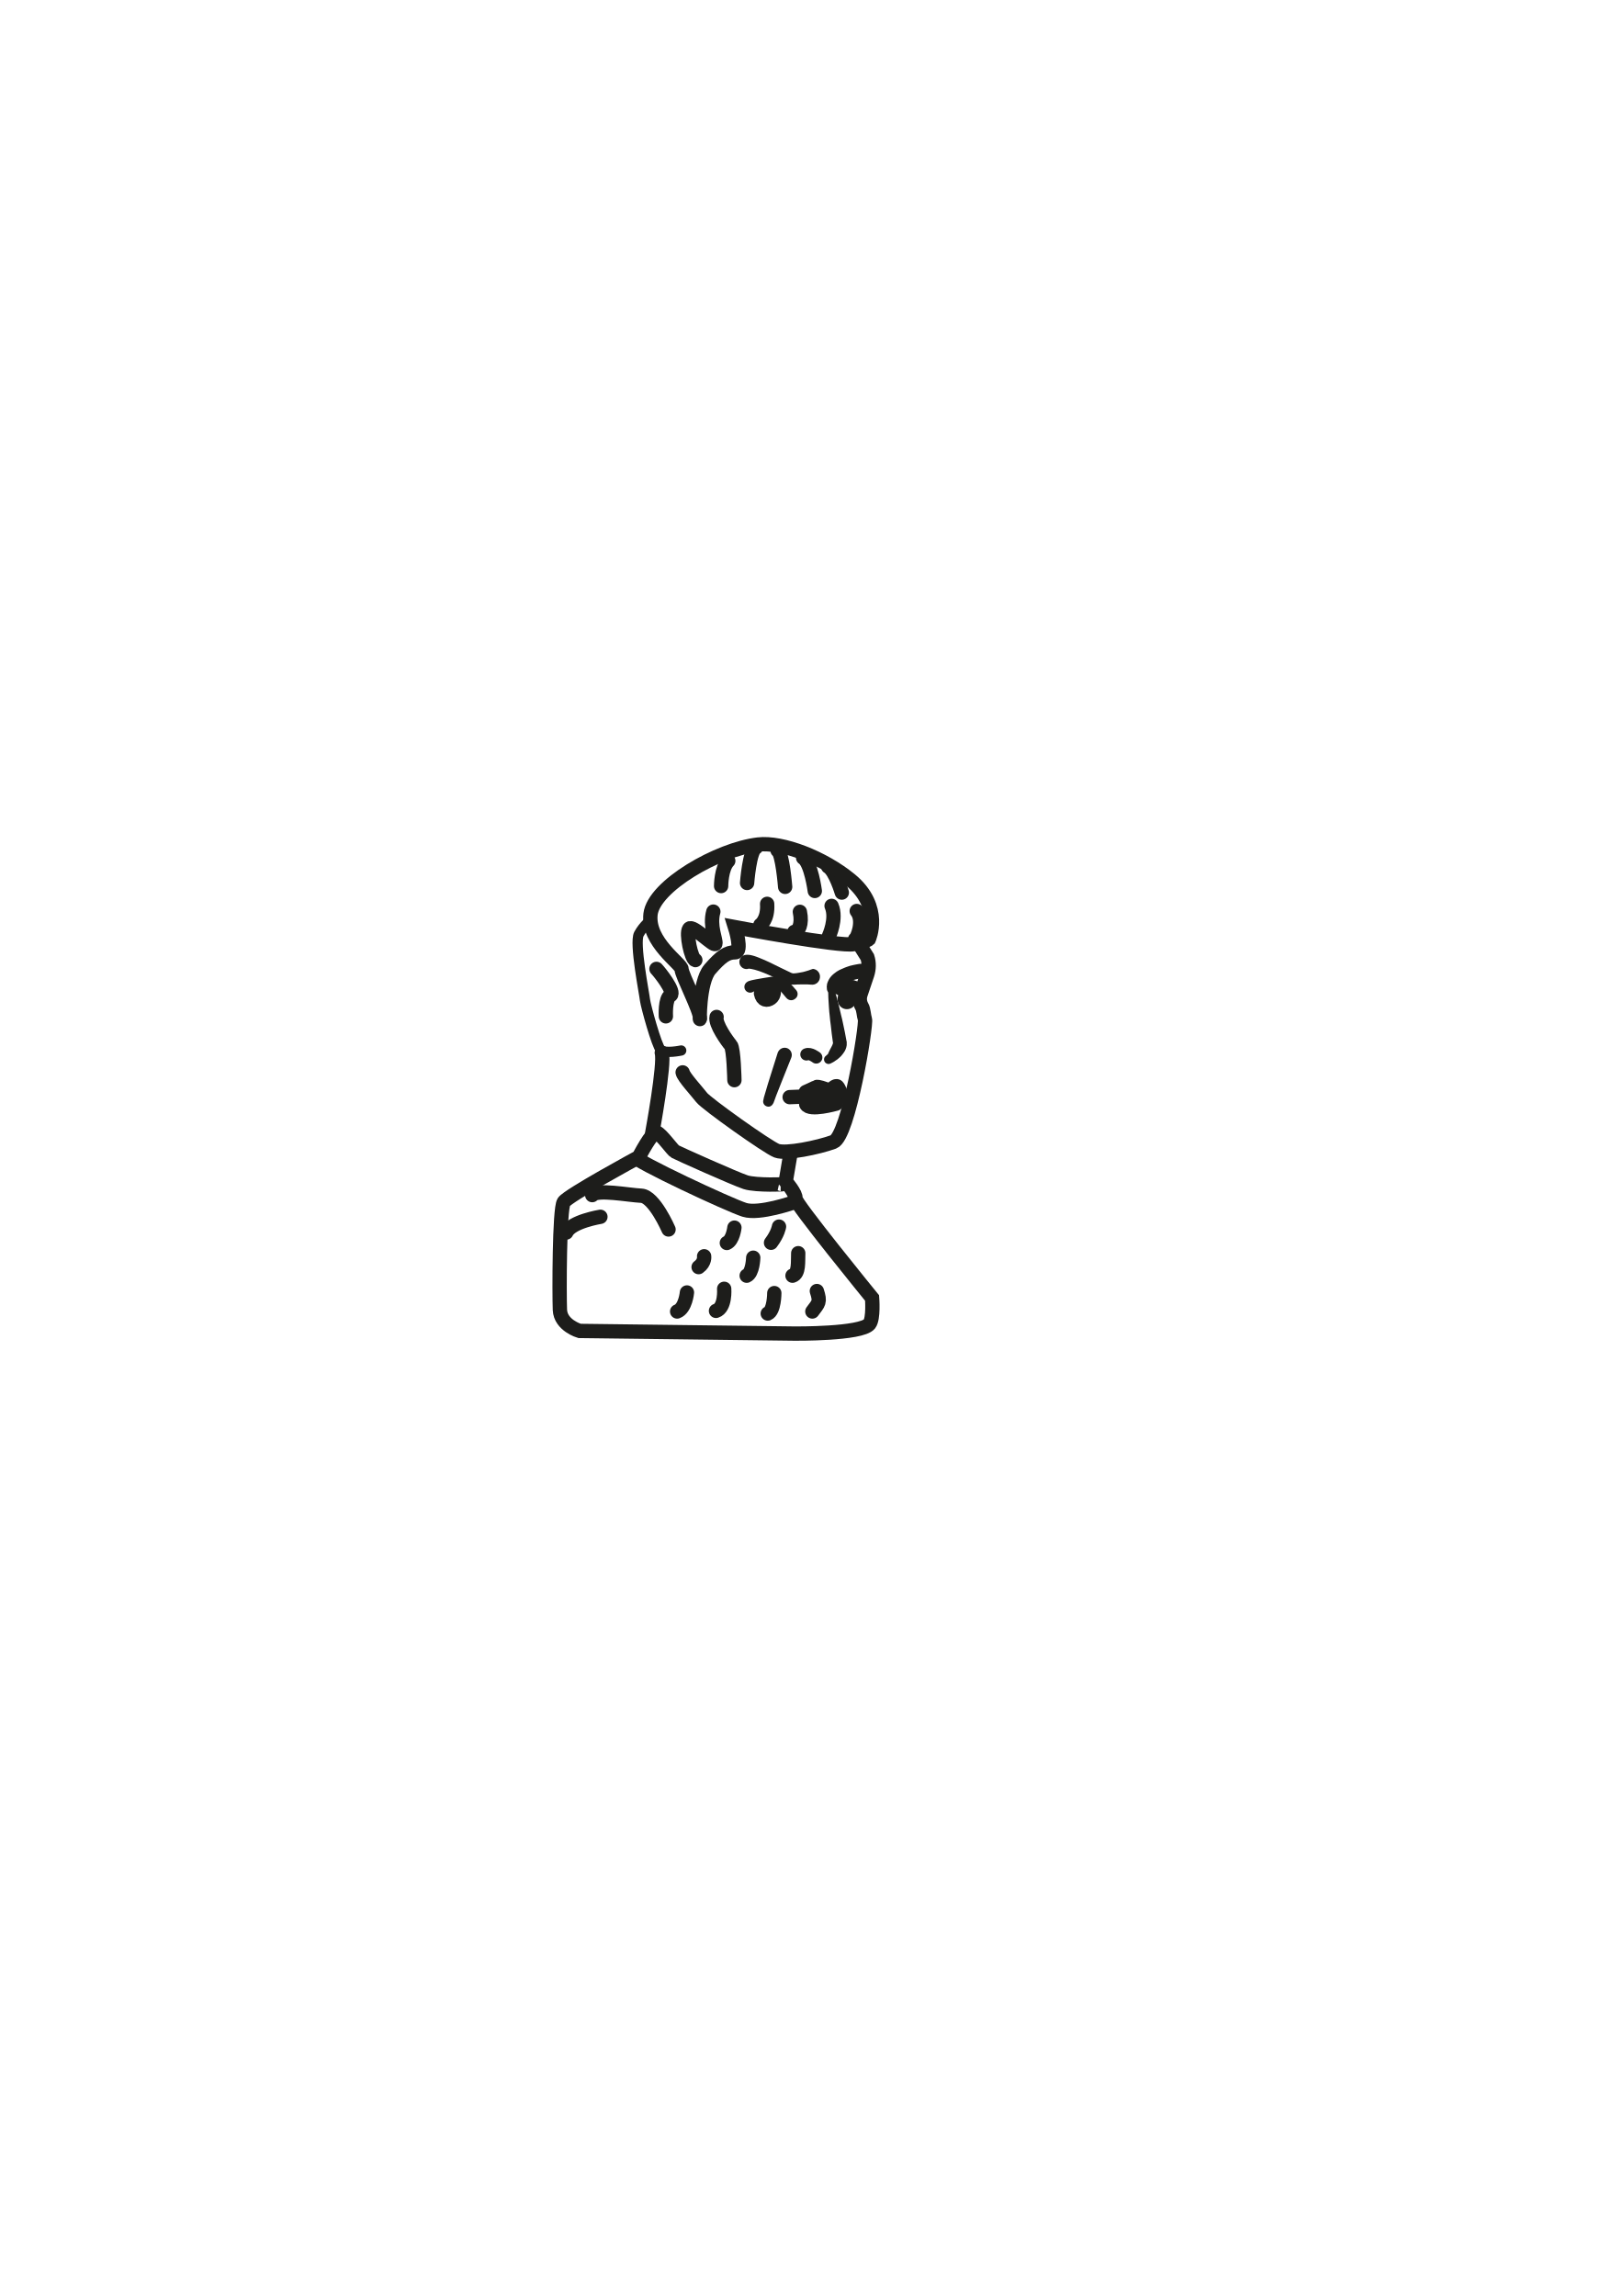
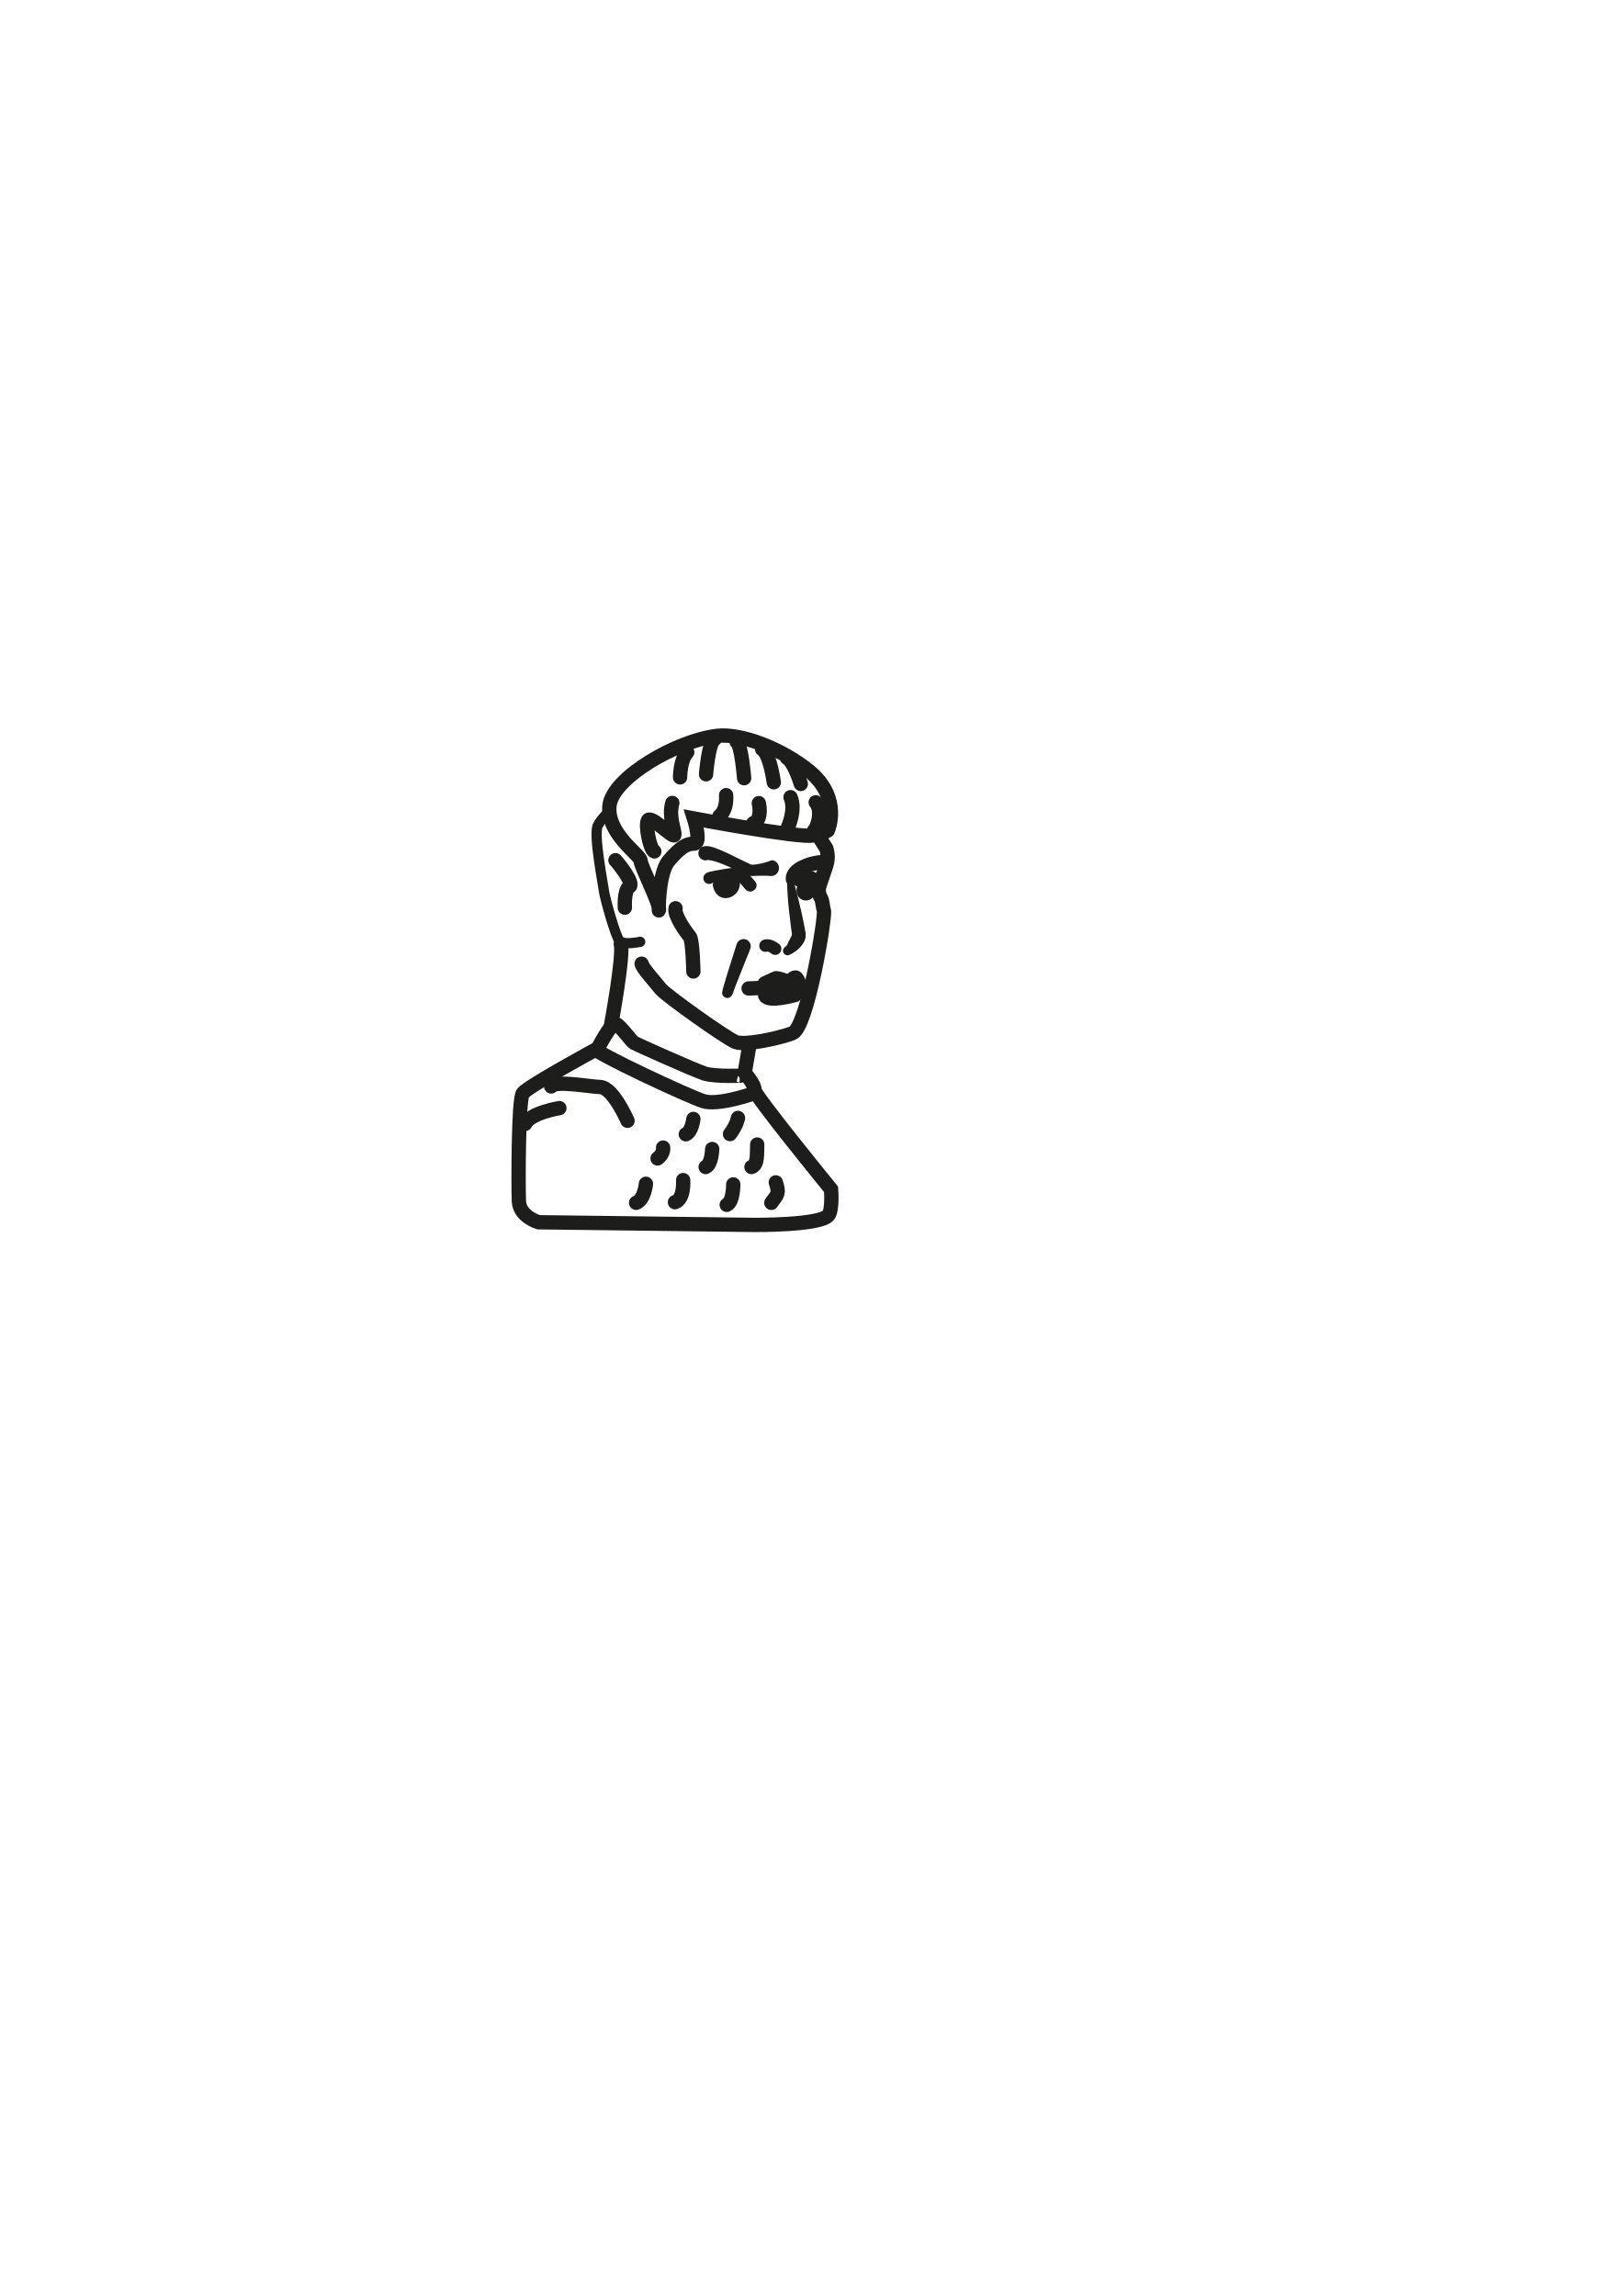
<svg xmlns="http://www.w3.org/2000/svg" width="210mm" height="297mm" id="svg4031" version="1.1">
  <defs id="defs4033" />
  <g id="layer1">
-     <g id="g3922" transform="matrix(-1,0,0,1,624.9952,-39.00909)">
+     <g id="g3922" transform="matrix(-1,0,0,1,604.94,-92.14126)">
      <path id="path3496" d="m 238.7,603.6 2.2,13 c 0,0 -5.3,6.3 -4.7,8.3 0.6,2 -37.5,48.7 -37.5,48.7 0,0 -0.8,10 1.3,12.7 4,5 36.5,4.7 36.5,4.7 l 105.2,-1.3 c 0,0 9.3,-2.7 9.6,-10.3 0.3,-7.6 0.3,-49.3 -1.9,-52.7 -2.2,-3.3 -36.7,-22 -36.7,-22 0,0 -6.5,-12.7 -8.7,-12 -2.2,0.7 -7.8,8.7 -9,9.3 -1.2,0.7 -29.3,13.3 -34.5,15 -5.3,1.7 -20.5,1 -17.1,1" stroke-miterlimit="10" style="fill:none;stroke:#1d1d1b;stroke-width:7;stroke-miterlimit:10" />
      <path id="path3498" d="m 292,552.6 c 0,0 8,1.7 10,-0.3 2,-2 7.3,-21.3 7.7,-24.3 0.3,-3 5.3,-28 3,-32.3 -2.3,-4.3 -6,-7 -6,-7" stroke-miterlimit="10" style="fill:none;stroke:#1d1d1b;stroke-width:5;stroke-linecap:round;stroke-miterlimit:10" />
      <path id="path3500" d="m 306.2,593.1 c 0,0 -6.3,-34.1 -4.7,-39.4" stroke-miterlimit="10" style="fill:none;stroke:#1d1d1b;stroke-width:7;stroke-linecap:round;stroke-miterlimit:10" />
      <path id="path3502" d="m 236.8,626.8 c 0,0 17,6 24.3,3.7 7.3,-2.3 53.3,-23.7 54.7,-26.7" stroke-miterlimit="10" style="fill:none;stroke:#1d1d1b;stroke-width:7;stroke-miterlimit:10" />
      <g id="g3504">
        <path id="path3506" d="m 220.2,522.5 c 0,3 -0.2,5.9 -0.4,8.9 -0.1,1.5 -0.2,2.9 -0.4,4.4 -0.1,1.5 -0.3,2.9 -0.5,4.4 -0.2,1.5 -0.3,2.9 -0.5,4.4 l -0.6,4.4 0,0.3 0,0.1 0,0.1 0,0 0,0 0,0 c 0,0.2 0,-0.3 0,-0.2 l 0,0.1 c 0,0 0,0.1 0,0 0,-0.1 0,-0.3 0,-0.3 0,-0.1 0,0 0.1,0.2 0.1,0.3 0.3,0.9 0.6,1.4 l 0.9,1.7 c 0.3,0.6 0.6,1.3 0.9,1.9 l -0.4,-0.3 c 0.5,0.5 1.1,0.9 1.6,1.4 0.9,0.8 0.9,2.2 0.1,3.1 -0.7,0.7 -1.7,0.9 -2.5,0.5 -0.6,-0.3 -1.3,-0.6 -1.9,-1 l -0.4,-0.3 c -0.8,-0.5 -1.4,-0.9 -2,-1.5 -0.6,-0.5 -1.2,-1.1 -1.7,-1.8 -0.5,-0.7 -1.1,-1.4 -1.5,-2.5 -0.2,-0.5 -0.4,-1.1 -0.5,-1.9 0,-0.2 0,-0.5 0,-0.8 l 0,-0.3 0,-0.1 0,-0.3 0,0 0,0 0,-0.1 0,-0.1 0.1,-0.3 0.8,-4.3 c 0.3,-1.4 0.6,-2.9 0.9,-4.3 0.3,-1.4 0.6,-2.9 1,-4.3 0.3,-1.4 0.7,-2.9 1,-4.3 0.7,-2.9 1.5,-5.7 2.4,-8.6 l 0,0 c 0.3,-0.8 1.1,-1.3 2,-1 0.5,0 0.9,0.6 0.9,1.3 z" style="fill:#1d1d1b" />
      </g>
      <g id="g3508">
        <path id="path3510" d="m 229.6,513.4 c 0,0 0.5,0.2 1.3,0.4 0.9,0.3 2.1,0.6 3.6,0.8 0.7,0.1 1.6,0.3 2.4,0.3 0.2,0 0.4,0 0.6,0 l 0.2,0 0,0 0,0 0,0 c 0.3,0 -0.3,0 -0.3,0 l 0,0 0,0 0.1,0 c 0,0 0.1,0 0,0 0,0 -0.1,0 -0.1,0 -0.1,0 0,0 0,0 l 0.1,0 c 0.2,-0.1 0.4,-0.2 0.6,-0.2 1.6,-0.8 3.5,-1.7 5.4,-2.6 1.9,-0.9 3.7,-1.8 5.5,-2.7 1.8,-0.8 3.5,-1.6 5.1,-2.2 0.8,-0.3 1.5,-0.6 2.2,-0.8 0.7,-0.2 1.4,-0.4 2,-0.5 0.6,-0.1 1.3,-0.1 1.8,-0.1 0.5,0.1 0.8,0.1 0.8,0.1 1.9,0.5 3,2.3 2.6,4.2 -0.5,1.9 -2.3,3 -4.2,2.6 0,0 0,0 0.1,0 0,0 -0.1,-0.1 -0.3,-0.1 -0.3,0 -0.6,0 -1.2,0.1 -0.5,0.1 -1.1,0.2 -1.8,0.4 -2.7,0.7 -6.5,2.3 -10.1,4 -1.9,0.9 -3.7,1.8 -5.5,2.6 -0.3,0.1 -0.5,0.2 -0.7,0.3 l -0.2,0.1 c -0.1,0 -0.1,0 -0.3,0.1 -0.2,0.1 -0.3,0.1 -0.5,0.1 l -0.2,0.1 0,0 -0.3,0 -0.1,0 -0.2,0 -0.3,0 -0.4,0 c -0.3,0 -0.5,0 -0.8,0 -0.9,-0.1 -1.8,-0.1 -2.6,-0.1 -0.8,0 -1.5,0 -2.1,0 -0.6,0 -1.2,0 -1.7,0 -0.9,0.1 -1.5,0.1 -1.5,0.1 l -0.1,0 c -2.1,0.3 -4.1,-1.2 -4.3,-3.4 -0.3,-2.1 1.2,-4.1 3.4,-4.3 0.8,0.3 1.4,0.4 2,0.7 z" style="fill:#1d1d1b" />
      </g>
      <path id="path3512" d="m 266,567.1 c 0,0 0.3,-15.4 1.8,-17.1 1.5,-1.7 7.8,-10.4 6.9,-13.8" stroke-miterlimit="10" style="fill:none;stroke:#1d1d1b;stroke-width:7;stroke-linecap:round;stroke-miterlimit:10" />
      <g id="g3514">
        <path id="path3516" d="m 244.8,553.6 c 0,0 1.8,5.7 3.6,11.4 0.9,2.9 1.8,5.7 2.4,7.9 0.3,1.1 0.6,2 0.8,2.7 0,0.2 0.1,0.3 0.1,0.5 0,0.2 0.1,0.3 0.1,0.5 0.1,0.3 0.1,0.4 0.1,0.4 0.3,1.4 -0.6,2.7 -2,3 -1.2,0.3 -2.3,-0.4 -2.8,-1.4 l -0.4,-0.8 c 0,0 0,0 0,-0.1 0,-0.1 -0.1,-0.3 -0.2,-0.5 -0.2,-0.6 -0.5,-1.4 -0.9,-2.5 -0.8,-2.1 -1.9,-4.8 -3,-7.6 -2.2,-5.5 -4.4,-11 -4.4,-11 l 0,0 c -0.7,-1.8 0.1,-3.8 1.9,-4.6 1.8,-0.7 3.8,0.1 4.6,1.9 0,0 0.1,0.1 0.1,0.2 z" style="fill:#1d1d1b" />
      </g>
      <g id="g3518">
        <path id="path3520" d="m 235.8,523.1 c 0,0 0.2,-0.3 0.7,-0.8 0.4,-0.5 1,-1.2 1.8,-2 0.4,-0.4 0.8,-0.9 1.2,-1.3 0.5,-0.5 0.9,-1 1.6,-1.5 0.3,-0.3 0.6,-0.5 1.3,-1 0.1,-0.1 0.4,-0.2 0.7,-0.4 0.1,0 0.3,-0.1 0.4,-0.1 l 0.2,0 c 0.1,0 0.1,0 0.3,0 0.3,0 0.6,0 0.9,0.1 l 0.2,0 c -0.3,-0.1 -0.1,0 -0.1,0 l 0,0 0,0 0.3,0.1 0.2,0 c 0.7,0.1 1.3,0.2 2,0.3 2.8,0.4 5.7,0.9 7.9,1.3 0.6,0.1 1.1,0.2 1.5,0.3 0.5,0.1 0.9,0.2 1.3,0.3 0.2,0.1 0.4,0.2 0.6,0.2 0.1,0 0.2,0.1 0.3,0.1 0,0 0.1,0 0.2,0.1 0.1,0 0.1,0.1 0.2,0.1 0.5,0.3 0.8,0.6 0.8,0.6 1.1,1.1 1.1,2.9 0,4 -1.1,1.1 -2.9,1.1 -4,0 0,0 0.1,0.1 0.3,0.3 0,0 0.1,0 0.1,0.1 0,0 0.1,0 0.1,0 0,0 0,0 -0.1,0 -0.1,0 -0.1,0 -0.2,-0.1 -0.2,-0.1 -0.5,-0.1 -0.9,-0.2 -0.4,-0.1 -0.8,-0.2 -1.3,-0.3 -2,-0.4 -4.8,-0.8 -7.7,-1.1 -0.8,-0.1 -1.5,-0.2 -2.3,-0.3 l -0.6,-0.1 0,0 -0.2,0 0.2,0 c 0.3,0.1 0.5,0.1 0.8,0 l 0.2,0 0.1,0 c 0.1,0 0.2,-0.1 0.3,-0.1 0.2,-0.1 0.3,-0.1 0.3,-0.1 0.1,0 -0.2,0.1 -0.3,0.3 -0.4,0.4 -0.8,0.8 -1.2,1.2 -0.4,0.4 -0.8,0.8 -1.1,1.2 -0.7,0.8 -1.2,1.4 -1.6,1.9 -0.4,0.5 -0.6,0.7 -0.6,0.7 l 0,0 c -1.1,1.3 -3,1.5 -4.3,0.4 -1.4,-1 -1.6,-2.9 -0.5,-4.2 0,0 0,0 0,0 z" style="fill:#1d1d1b" />
      </g>
      <path id="path3522" d="m 246.7,523 c 0,0 -0.3,2.7 1.5,4 1.8,1.3 4.1,1.2 4.8,-2.3" stroke-miterlimit="10" style="fill:none;stroke:#1d1d1b;stroke-width:7;stroke-linecap:round;stroke-miterlimit:10" />
      <g id="g3524">
        <path id="path3526" d="m 215,521.8 c 0,0 0,-0.1 0,0 0,0 0,0.1 0,0.1 0,0 -0.1,0 -0.1,-0.1 -0.1,-0.1 -0.1,-0.2 -0.2,-0.3 -0.1,-0.1 -0.2,-0.3 -0.4,-0.4 -0.2,-0.2 -0.4,-0.3 -0.6,-0.5 -0.3,-0.2 -0.5,-0.4 -0.9,-0.6 -0.3,-0.2 -0.7,-0.4 -1.1,-0.6 l -0.3,-0.1 c 0,0 0.1,0.1 0.1,0 l 0,0 0,0 0,0 0,0 -0.1,0 -0.2,-0.1 -0.4,-0.2 -0.3,-0.1 c -0.4,-0.1 -0.9,-0.3 -1.4,-0.4 -0.5,-0.1 -1,-0.3 -1.4,-0.4 -0.9,-0.3 -1.8,-0.4 -2.6,-0.6 -0.8,-0.2 -1.4,-0.3 -1.8,-0.3 -0.4,-0.1 -0.6,-0.1 -0.6,-0.1 l -0.2,0 c -1.9,-0.3 -3.2,-2.1 -2.9,-4 0.3,-1.7 1.8,-2.9 3.4,-2.9 0,0 0.4,0 1,0 0.6,0 1.4,0.1 2.3,0.3 1,0.2 2.1,0.4 3.2,0.7 0.6,0.2 1.2,0.4 1.8,0.6 0.6,0.2 1.2,0.5 1.9,0.8 l 0.5,0.2 0.4,0.2 0.5,0.2 0.5,0.3 c 0.6,0.3 1.2,0.7 1.8,1.2 0.6,0.4 1.1,0.9 1.6,1.4 0.5,0.5 0.9,1.1 1.2,1.6 0.3,0.6 0.6,1.1 0.8,1.7 0.2,0.5 0.3,1 0.3,1.5 0.1,0.4 0.1,0.8 0,1.1 0,0.2 0,0.3 0,0.4 0,0.1 0,0.1 0,0.1 -0.1,1.5 -1.5,2.7 -3,2.5 -1.5,-0.2 -2.9,-1.7 -2.8,-3.2 z" style="fill:#1d1d1b" />
      </g>
      <path id="path3528" d="m 214.3,575.3 c 0,0 2.3,-1.5 4.6,-1 2.3,0.5 20.1,1.1 20.1,1.1" stroke-miterlimit="10" style="fill:none;stroke:#1d1d1b;stroke-width:7;stroke-linecap:round;stroke-miterlimit:10" />
      <path id="path3530" d="m 221.4,571.5 c 0,0 3.9,-1.5 4.6,-1 0.8,0.5 5.1,2.4 5.1,2.4" stroke-miterlimit="10" style="fill:none;stroke:#1d1d1b;stroke-width:7;stroke-linecap:round;stroke-miterlimit:10" />
      <path id="path3532" d="m 218.6,571.7 c 0,0 -2.1,-2.3 -2.9,-1.5 -0.8,0.8 -2,4.1 -2,4.1" stroke-miterlimit="10" style="fill:none;stroke:#1d1d1b;stroke-width:7;stroke-linecap:round;stroke-miterlimit:10" />
      <path id="path3534" d="m 206.4,522.3 c 0,0 8.5,-2.5 10.8,2.3" stroke-miterlimit="10" style="fill:none;stroke:#1d1d1b;stroke-width:7;stroke-miterlimit:10" />
      <path id="path3536" d="m 211,527.9 c 0.7,-1.3 -2.3,-5.3 -2.3,-5.3" stroke-miterlimit="10" style="fill:none;stroke:#1d1d1b;stroke-width:9;stroke-linecap:round;stroke-miterlimit:10" />
      <path id="path3538" d="m 248.1,646.6 c -3.4,-4.5 -3.9,-7.9 -3.9,-7.9" stroke-miterlimit="10" style="fill:none;stroke:#1d1d1b;stroke-width:7;stroke-linecap:round;stroke-miterlimit:10" />
      <path id="path3540" d="m 266,639.2 c 0,0 0.7,6.2 3.7,7.5" stroke-miterlimit="10" style="fill:none;stroke:#1d1d1b;stroke-width:7;stroke-linecap:round;stroke-miterlimit:10" />
      <path id="path3542" d="m 234.8,651.7 c 0.2,4 -0.5,10 2.8,11" stroke-miterlimit="10" style="fill:none;stroke:#1d1d1b;stroke-width:7;stroke-linecap:round;stroke-miterlimit:10" />
      <path id="path3544" d="m 256.8,653.9 c 0,0 0.2,7.5 3.2,8.8" stroke-miterlimit="10" style="fill:none;stroke:#1d1d1b;stroke-width:7;stroke-linecap:round;stroke-miterlimit:10" />
      <path id="path3546" d="m 280.8,653.2 c 0,0 -0.5,3 2.7,5.3" stroke-miterlimit="10" style="fill:none;stroke:#1d1d1b;stroke-width:7;stroke-linecap:round;stroke-miterlimit:10" />
      <path id="path3548" d="m 225.7,670.2 c -1.8,5.5 -0.9,5.8 2.2,10" stroke-miterlimit="10" style="fill:none;stroke:#1d1d1b;stroke-width:7;stroke-linecap:round;stroke-miterlimit:10" />
      <path id="path3550" d="m 246.5,671.2 c 0,0 0,8.7 3.2,10" stroke-miterlimit="10" style="fill:none;stroke:#1d1d1b;stroke-width:7;stroke-linecap:round;stroke-miterlimit:10" />
      <path id="path3552" d="m 271,669.1 c 0,0 -0.7,9.3 4,10.8" stroke-miterlimit="10" style="fill:none;stroke:#1d1d1b;stroke-width:7;stroke-linecap:round;stroke-miterlimit:10" />
      <path id="path3554" d="m 289.2,670.9 c 0,0 0.7,7.8 4.8,9.3" stroke-miterlimit="10" style="fill:none;stroke:#1d1d1b;stroke-width:7;stroke-linecap:round;stroke-miterlimit:10" />
      <path id="path3556" d="m 298.2,640.1 c 0,0 7,-16.2 13.3,-16.5 6.3,-0.3 21.8,-3.3 24,-0.3" stroke-miterlimit="10" style="fill:none;stroke:#1d1d1b;stroke-width:7;stroke-linecap:round;stroke-miterlimit:10" />
      <path id="path3558" d="m 331.5,633.9 c 0,0 14.2,2.3 16.7,7.7" stroke-miterlimit="10" style="fill:none;stroke:#1d1d1b;stroke-width:7;stroke-linecap:round;stroke-miterlimit:10" />
      <path id="path3560" d="m 299.5,535.9 c 0,0 0.5,-8.7 -2.2,-10.2 -2.7,-1.5 5.5,-11.7 6.8,-13" stroke-miterlimit="10" style="fill:none;stroke:#1d1d1b;stroke-width:7;stroke-linecap:round;stroke-miterlimit:10" />
      <path id="path3562" d="m 213.5,475.4 c 0,0 3.2,-10.7 6.7,-12.7" stroke-miterlimit="10" style="fill:none;stroke:#1d1d1b;stroke-width:7;stroke-linecap:round;stroke-miterlimit:10" />
      <path id="path3564" d="m 226.7,474.6 c 0,0 1.8,-13.8 5.7,-16.2" stroke-miterlimit="10" style="fill:none;stroke:#1d1d1b;stroke-width:7;stroke-linecap:round;stroke-miterlimit:10" />
      <path id="path3566" d="m 241.2,472.6 c 0,0 1.3,-16.7 3.7,-17.8" stroke-miterlimit="10" style="fill:none;stroke:#1d1d1b;stroke-width:7;stroke-linecap:round;stroke-miterlimit:10" />
      <path id="path3568" d="m 259.8,470.7 c 0,0 -1.2,-16 -4.3,-17.3" stroke-miterlimit="10" style="fill:none;stroke:#1d1d1b;stroke-width:7;stroke-linecap:round;stroke-miterlimit:10" />
      <path id="path3570" d="m 272.5,472.2 c 0,0 0,-8.7 -3.5,-12.3" stroke-miterlimit="10" style="fill:none;stroke:#1d1d1b;stroke-width:7;stroke-linecap:round;stroke-miterlimit:10" />
      <path id="path3572" d="m 207,498.2 c -0.8,0 -4.7,-9 -0.8,-13.8" stroke-miterlimit="10" style="fill:none;stroke:#1d1d1b;stroke-width:7;stroke-linecap:round;stroke-miterlimit:10" />
      <path id="path3574" d="m 219.8,496.7 c 0,0 -4,-8.5 -1.3,-14.8" stroke-miterlimit="10" style="fill:none;stroke:#1d1d1b;stroke-width:7;stroke-linecap:round;stroke-miterlimit:10" />
      <path id="path3576" d="m 236.7,494.6 c -2,0 -4,-3.7 -2.7,-9.8" stroke-miterlimit="10" style="fill:none;stroke:#1d1d1b;stroke-width:7;stroke-linecap:round;stroke-miterlimit:10" />
      <path id="path3578" d="m 253.3,491.2 c 0,0 -3.8,-2.5 -3.3,-10.3" stroke-miterlimit="10" style="fill:none;stroke:#1d1d1b;stroke-width:7;stroke-linecap:round;stroke-miterlimit:10" />
      <path id="path3580" d="m 276.3,484.7 c 2,7 -1.5,14 -1,15.7 0.5,1.7 11.2,-9.5 12.8,-7.3 1.7,2.2 -1,14.8 -3,15.3" stroke-miterlimit="10" style="fill:none;stroke:#1d1d1b;stroke-width:7;stroke-linecap:round;stroke-miterlimit:10" />
      <path id="path3582" d="m 216.3,578.6 c 0,0 13,3.7 14.6,0.3" stroke-miterlimit="10" style="fill:none;stroke:#1d1d1b;stroke-width:7;stroke-linecap:round;stroke-miterlimit:10" />
      <path id="path3584" d="m 226,556 c 0,0 2.9,-2.3 4.8,-1.5" stroke-miterlimit="10" style="fill:none;stroke:#1d1d1b;stroke-width:6;stroke-linecap:round;stroke-miterlimit:10" />
      <g id="Ebene_3">
        <path id="path3639" d="m 200.3,498.2 c 0,0 -7.1,-15.7 9,-29 13.1,-10.8 33.2,-18.7 45.1,-17.3 19.7,2.3 50.9,20.3 52.6,34 1.6,13.7 -15.2,24.3 -15.2,27 0,2.7 -9.4,20.7 -9,24 0.3,3.3 0.6,-17.7 -4.8,-24 -5.5,-6.3 -8.4,-8.3 -12.3,-8.3 -3.9,0 0,-12.3 0,-12.3 0,0 -51.6,9.7 -58,8.3 -6.4,-1.4 -7.4,-2.4 -7.4,-2.4 z" stroke-miterlimit="10" style="fill:none;stroke:#1d1d1b;stroke-width:7;stroke-miterlimit:10" />
        <path id="path3641" d="M 206.1,498.9 201,507 c -0.9,2.8 -0.8,5.7 0.1,8.5 l 3.2,9.5 c 0.7,2 0.5,4.2 -0.6,6.1 -0.9,1.5 -0.9,4.5 -1.5,6.2 -0.9,2.6 8,57.3 15.4,60 7.4,2.7 23.2,6 27.7,4.3 4.5,-1.7 34.4,-23 36.7,-26 2.3,-3 8.9,-10.1 9.3,-12.3" stroke-miterlimit="10" style="fill:none;stroke:#1d1d1b;stroke-width:7;stroke-linecap:round;stroke-miterlimit:10" />
      </g>
    </g>
  </g>
</svg>
